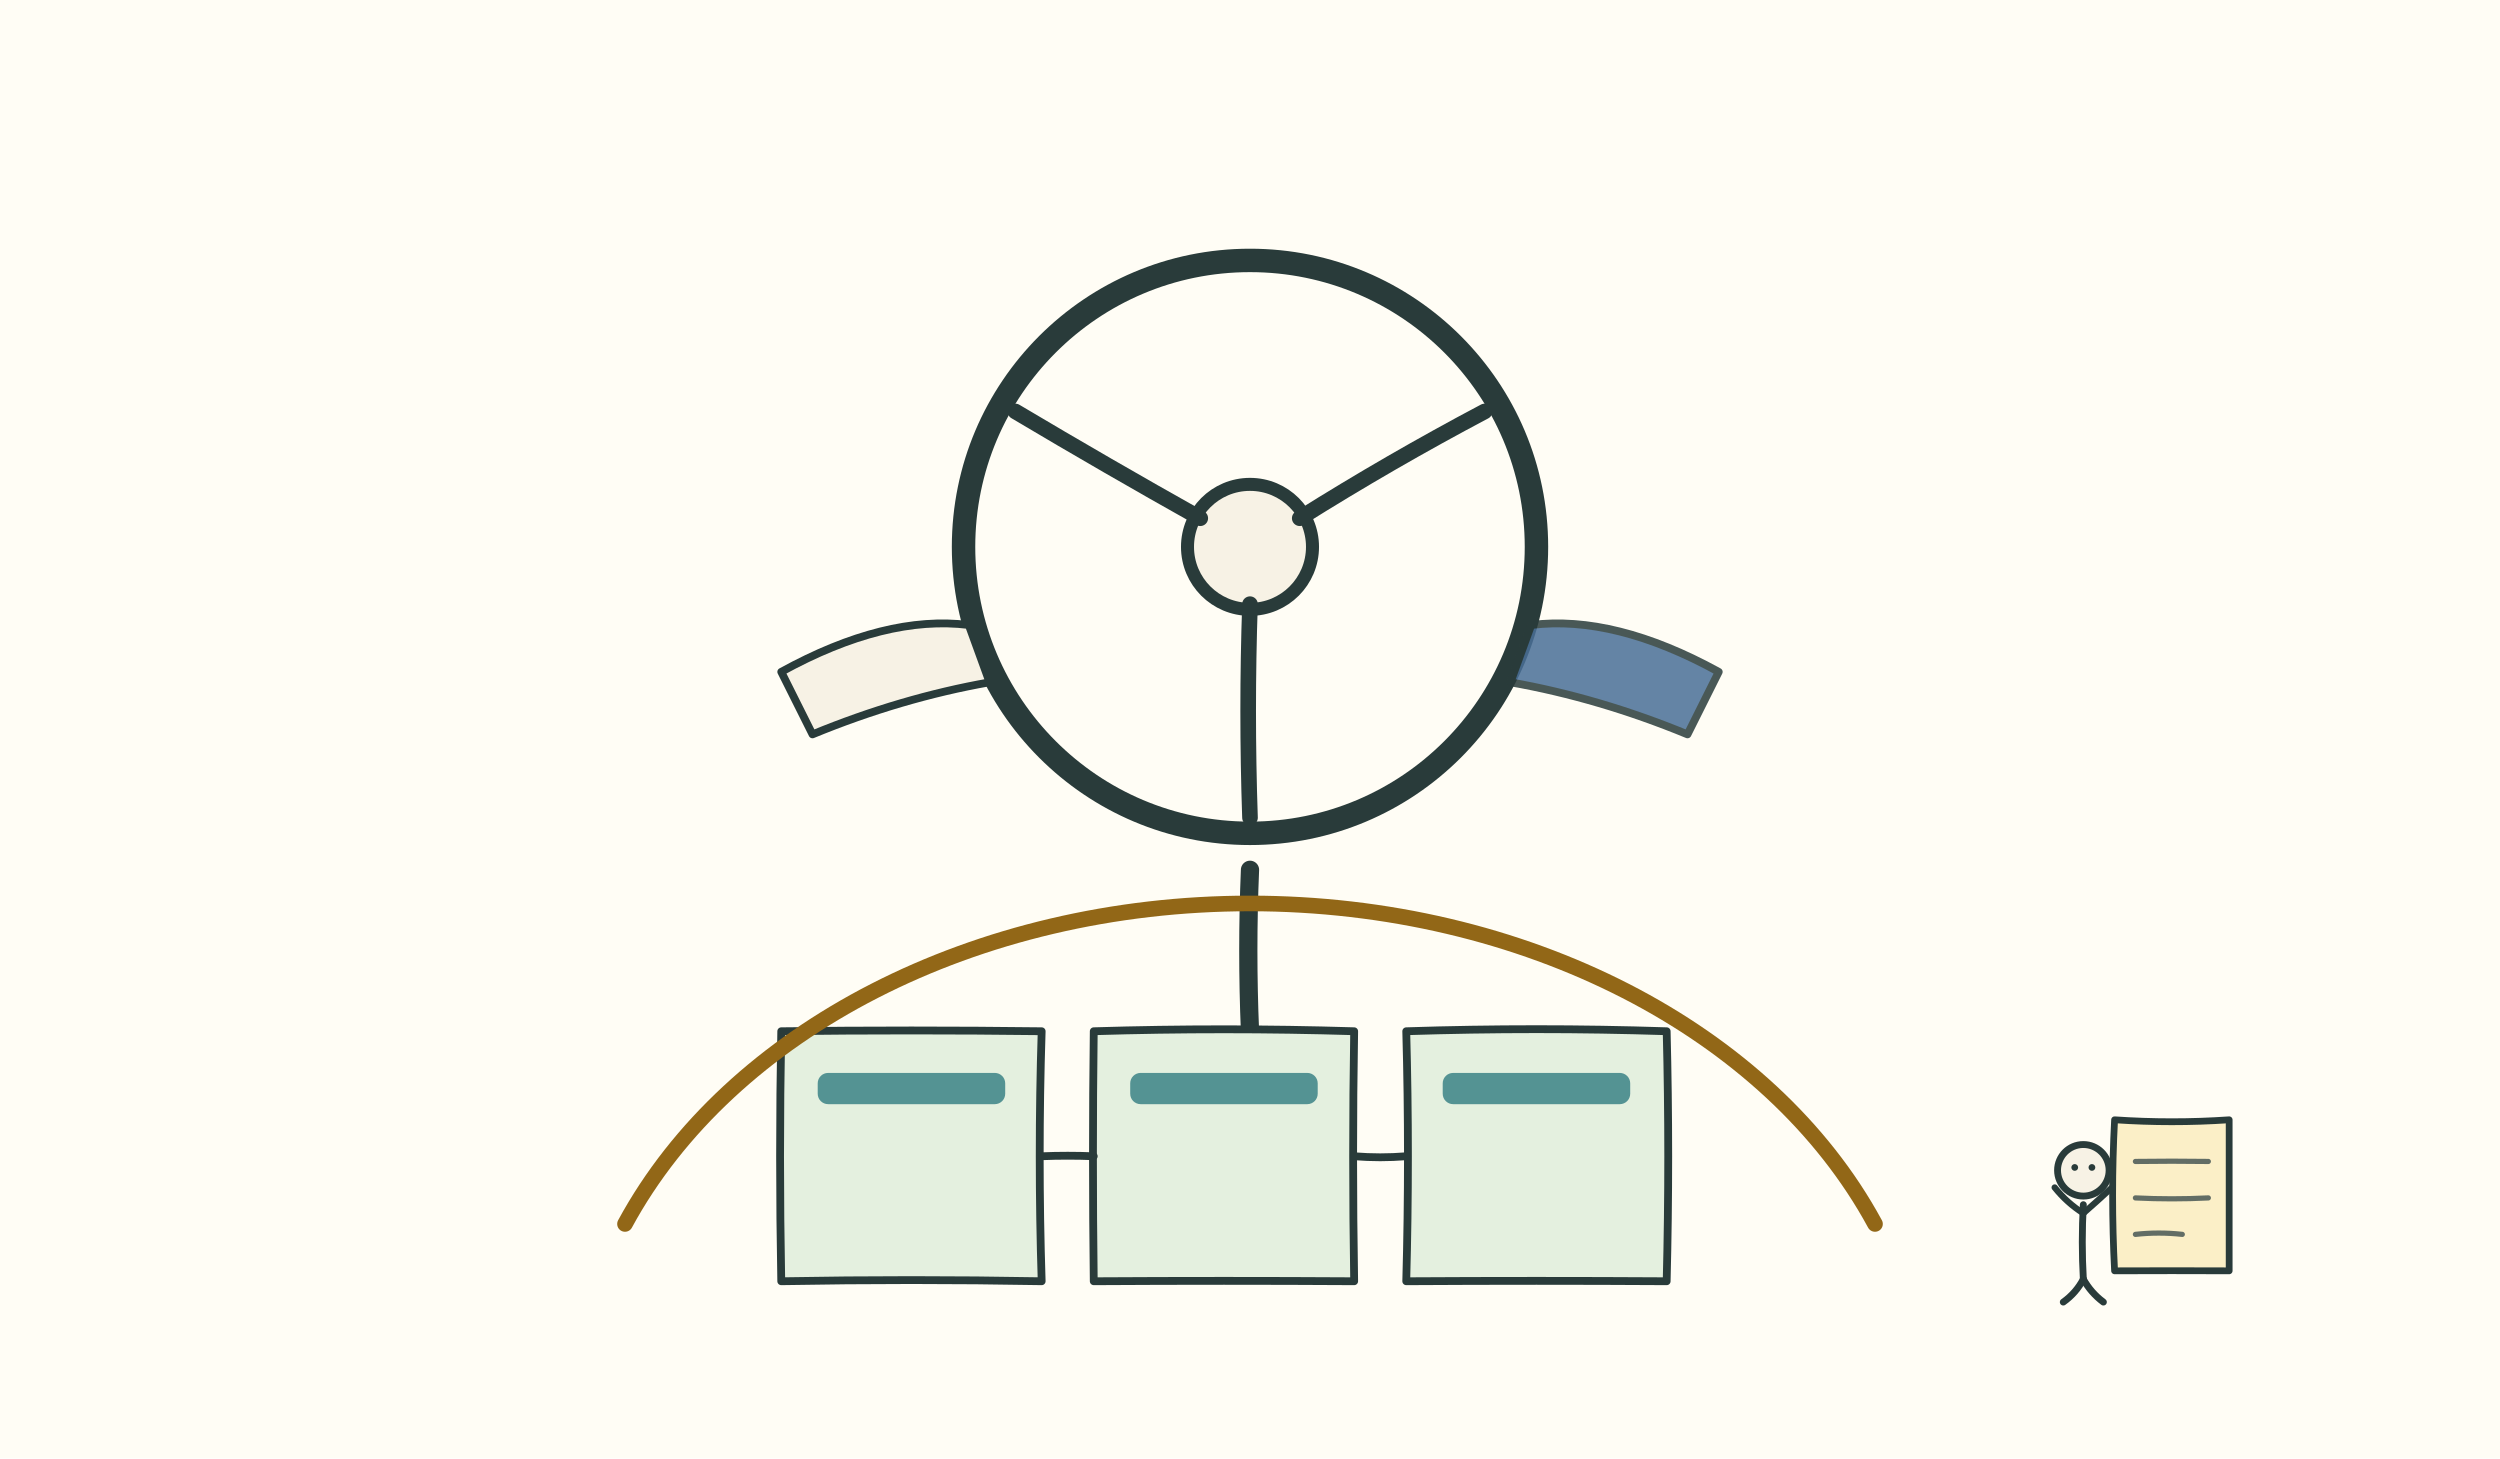
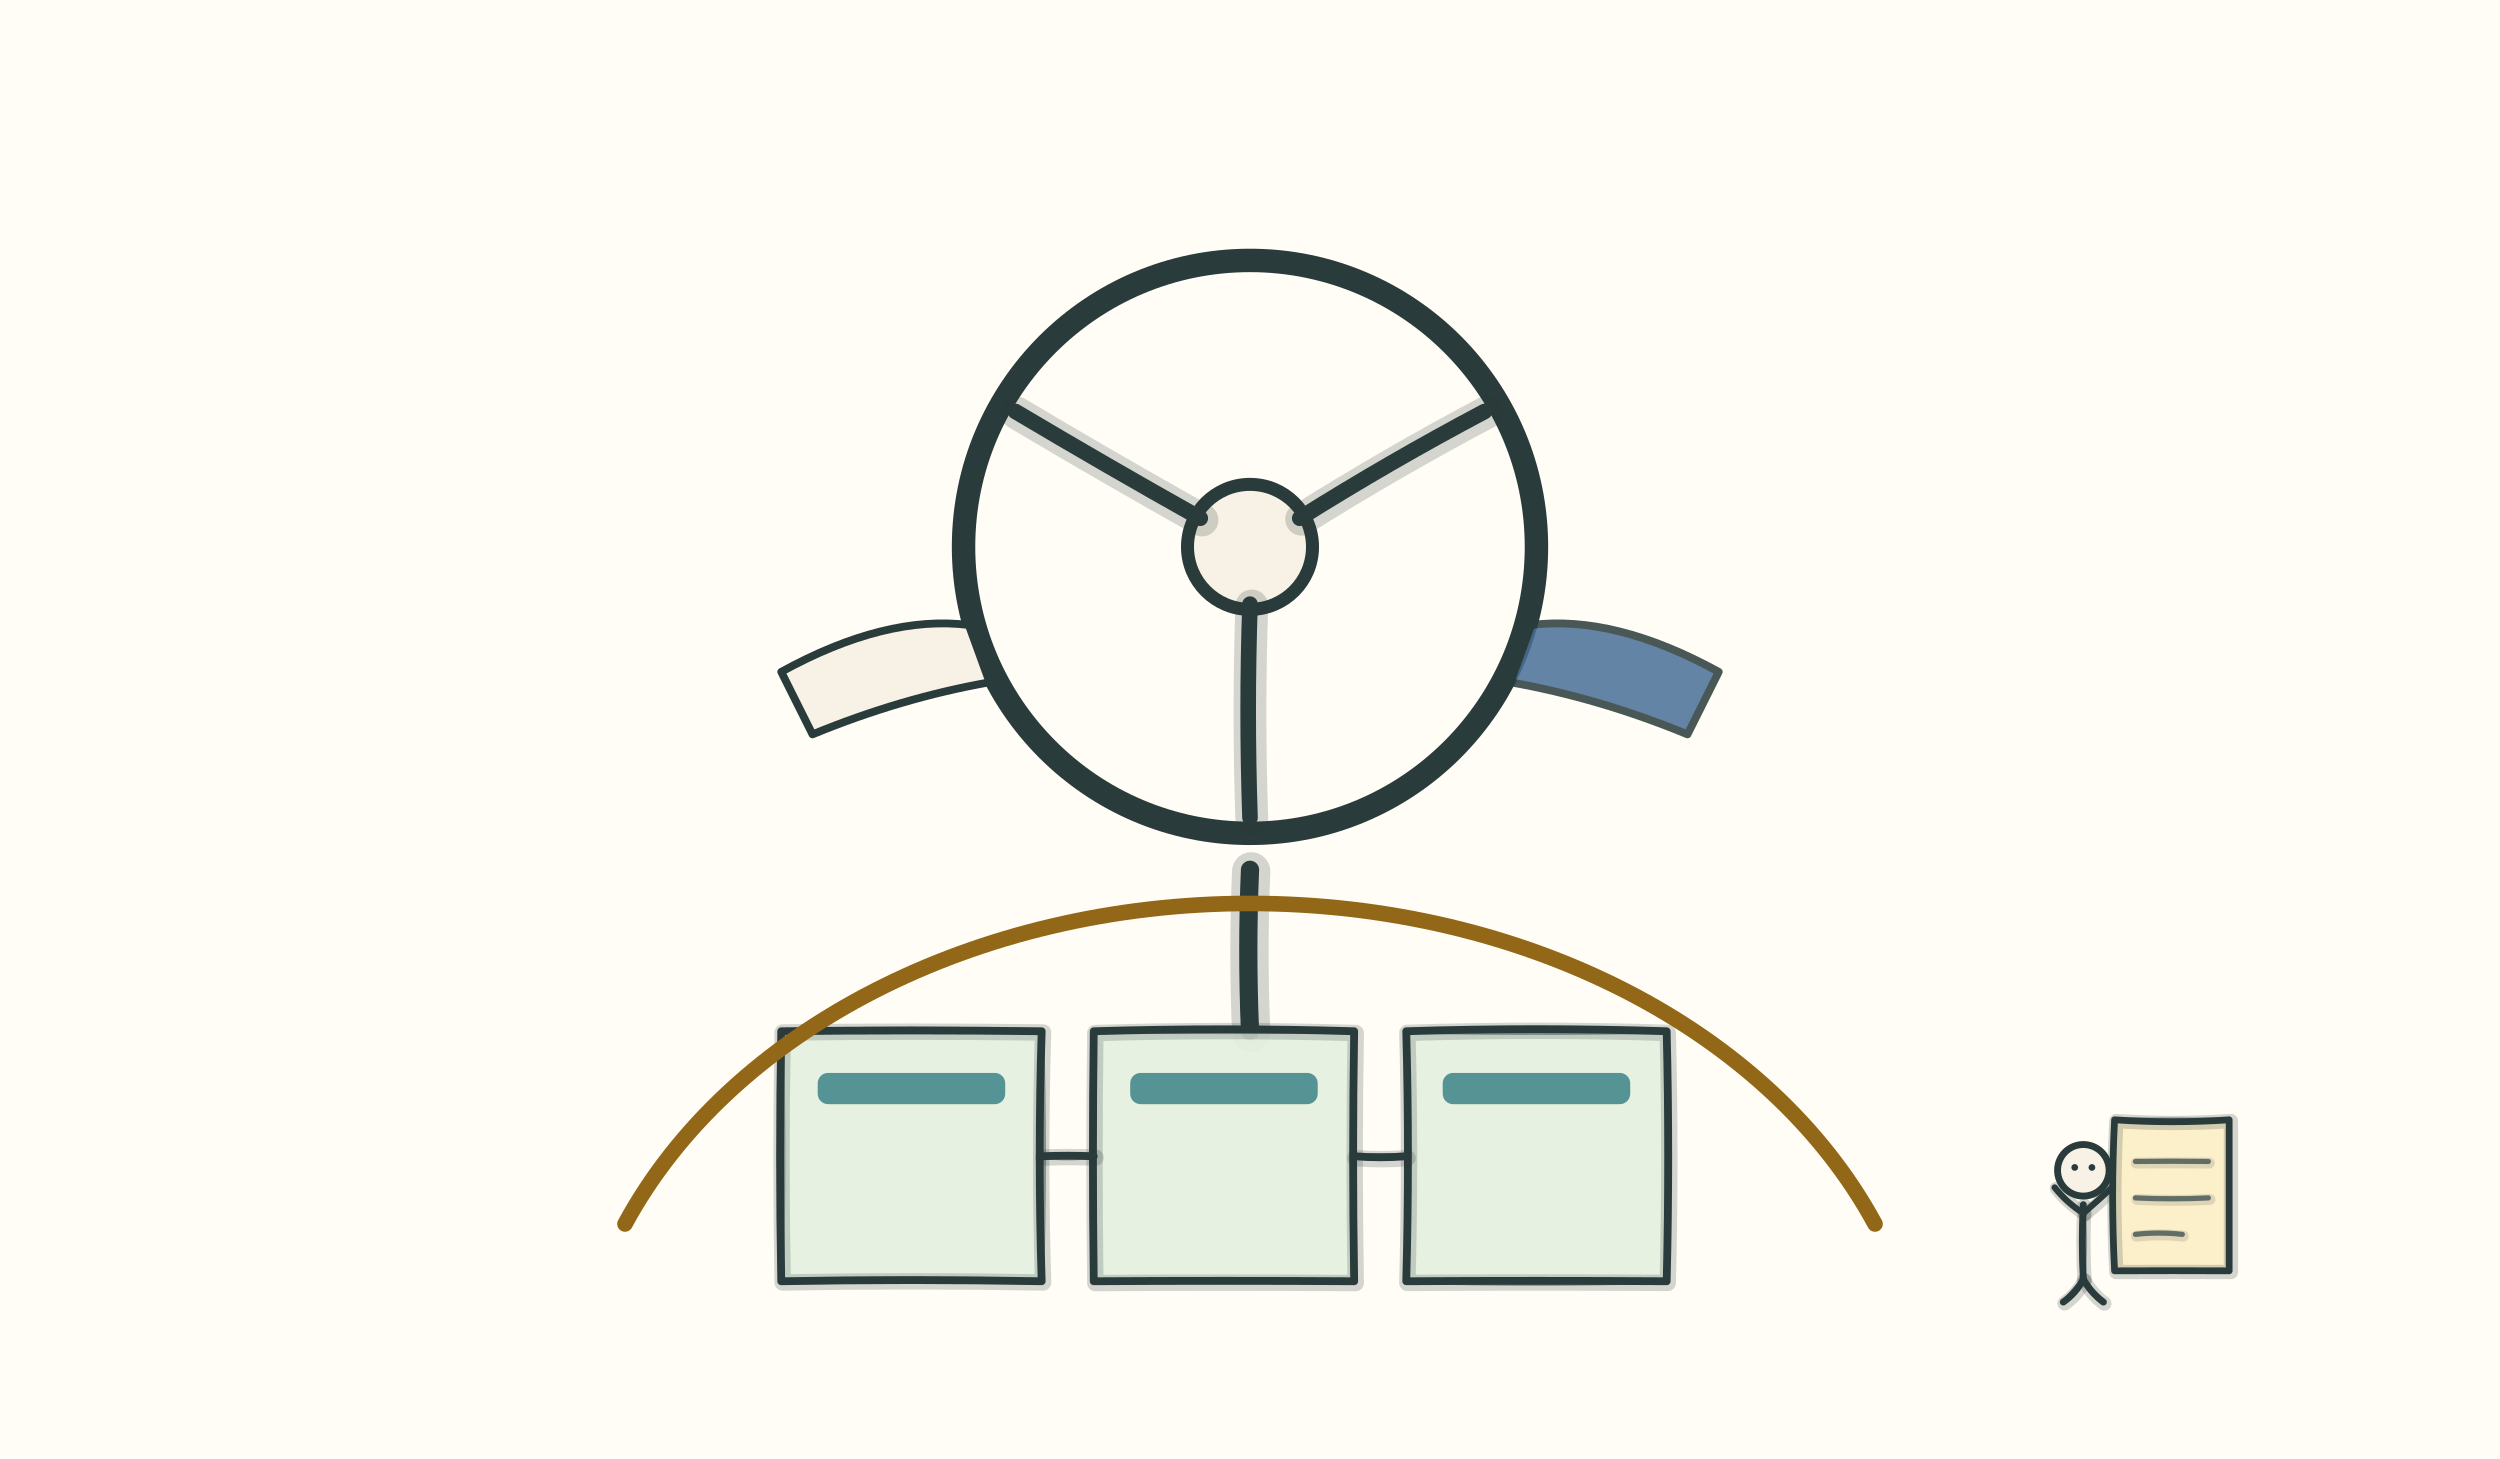
<svg xmlns="http://www.w3.org/2000/svg" viewBox="0 0 960 560" role="img" aria-labelledby="title desc">
  <defs>
    <pattern id="hatch-ink" width="7.0" height="7.0" patternUnits="userSpaceOnUse" patternTransform="rotate(45)">
      <line x1="0" y1="0" x2="0" y2="7.0" stroke="#293b3a" stroke-width="1.1" />
    </pattern>
    <pattern id="hatch-blue" width="7.0" height="7.0" patternUnits="userSpaceOnUse" patternTransform="rotate(45)">
      <line x1="0" y1="0" x2="0" y2="7.0" stroke="#496e96" stroke-width="1.1" />
    </pattern>
    <pattern id="hatch-red" width="8" height="8" patternUnits="userSpaceOnUse" patternTransform="rotate(45)">
      <line x1="0" y1="0" x2="0" y2="8" stroke="#b84745" stroke-width="1.1" />
    </pattern>
  </defs>
  <rect x="0" y="0" width="960" height="560" fill="#fffdf5" />
  <circle cx="480" cy="210" r="110" fill="none" stroke="#293b3a" stroke-width="9" />
  <circle cx="480" cy="210" r="24" fill="#f7f2e5" stroke="#293b3a" stroke-width="5" />
+   <path d="M 480.0 232.0 Q 478.6 273.0 480.0 314.0" fill="none" stroke="#293b3a" stroke-width="12.6" stroke-opacity="0.2" stroke-linecap="round" stroke-linejoin="round" transform="translate(0.69 0.67)" />
+   <path d="M 480.0 232.0 Q 479.2 273.0 480.0 314.0" fill="none" stroke="#293b3a" stroke-width="3.7" stroke-opacity="0.42" stroke-linecap="round" stroke-linejoin="round" />
  <path d="M 480.0 232.0 Q 478.6 273.0 480.0 314.0" fill="none" stroke="#293b3a" stroke-width="6" stroke-linecap="round" stroke-linejoin="round" />
+   <path d="M 460.9 199.0 Q 425.2 179.0 389.9 158.0" fill="none" stroke="#293b3a" stroke-width="12.6" stroke-opacity="0.2" stroke-linecap="round" stroke-linejoin="round" transform="translate(0.67 0.68)" />
+   <path d="M 460.9 199.0 Q 425.6 178.2 389.9 158.0" fill="none" stroke="#293b3a" stroke-width="3.7" stroke-opacity="0.42" stroke-linecap="round" stroke-linejoin="round" />
  <path d="M 460.9 199.0 Q 425.2 179.0 389.9 158.0" fill="none" stroke="#293b3a" stroke-width="6" stroke-linecap="round" stroke-linejoin="round" />
+   <path d="M 499.1 199.0 Q 533.8 177.2 570.1 158.0" fill="none" stroke="#293b3a" stroke-width="12.6" stroke-opacity="0.2" stroke-linecap="round" stroke-linejoin="round" transform="translate(0.73 0.39)" />
+   <path d="M 499.1 199.0 Q 534.2 177.8 570.1 158.0" fill="none" stroke="#293b3a" stroke-width="3.7" stroke-opacity="0.42" stroke-linecap="round" stroke-linejoin="round" />
  <path d="M 499.1 199.0 Q 533.8 177.2 570.1 158.0" fill="none" stroke="#293b3a" stroke-width="6" stroke-linecap="round" stroke-linejoin="round" />
  <path d="M 300 258 Q 340 236 372 240 L 380 262 Q 346 268 312 282 Z" fill="#f7f2e5" stroke="#293b3a" stroke-width="3" stroke-linejoin="round" />
  <path d="M 660 258 Q 620 236 588 240 L 580 262 Q 614 268 648 282 Z" fill="#496e96" stroke="#293b3a" stroke-width="3" stroke-linejoin="round" opacity="0.85" />
+   <path d="M 480.0 334.0 Q 478.7 365.0 480.0 396.0" fill="none" stroke="#293b3a" stroke-width="14.7" stroke-opacity="0.2" stroke-linecap="round" stroke-linejoin="round" transform="translate(0.45 0.59)" />
+   <path d="M 480.0 334.0 Q 480.1 365.0 480.0 396.0" fill="none" stroke="#293b3a" stroke-width="4.3" stroke-opacity="0.42" stroke-linecap="round" stroke-linejoin="round" />
  <path d="M 480.0 334.0 Q 478.7 365.0 480.0 396.0" fill="none" stroke="#293b3a" stroke-width="7" stroke-linecap="round" stroke-linejoin="round" />
-   <path d="M 300.0 396.0 Q 350.0 395.4 400.0 396.0 Q 398.5 444.0 400.0 492.0 Q 350.0 491.1 300.0 492.0 Q 299.1 444.0 300.0 396.0" fill="#e4f0df" stroke="#293b3a" stroke-width="3" stroke-linecap="round" stroke-linejoin="round" />
+   <path d="M 300.0 396.0 Q 350.0 395.4 400.0 396.0 Q 398.5 444.0 400.0 492.0 Q 350.0 491.1 300.0 492.0 Q 299.1 444.0 300.0 396.0" fill="#e4f0df" opacity="0.45" transform="translate(0.44 -0.80)" />
+   <path d="M 300.0 396.0 Q 350.0 395.4 400.0 396.0 Q 398.5 444.0 400.0 492.0 Q 350.0 491.1 300.0 492.0 Q 299.1 444.0 300.0 396.0" fill="#e4f0df" opacity="0.85" />
+   <path d="M 300.0 396.0 Q 350.0 395.4 400.0 396.0 Q 398.5 444.0 400.0 492.0 Q 350.0 491.1 300.0 492.0 Q 299.1 444.0 300.0 396.0" fill="none" stroke="#293b3a" stroke-width="6.3" stroke-opacity="0.2" stroke-linecap="round" stroke-linejoin="round" transform="translate(0.55 0.47)" />
+   <path d="M 300.0 396.0 Q 350.0 394.3 400.0 396.0 Q 401.5 444.0 400.0 492.0 Q 350.0 490.2 300.0 492.0 Q 301.3 444.0 300.0 396.0" fill="none" stroke="#293b3a" stroke-width="1.9" stroke-opacity="0.42" stroke-linecap="round" stroke-linejoin="round" />
+   <path d="M 300.0 396.0 Q 350.0 395.4 400.0 396.0 Q 398.5 444.0 400.0 492.0 Q 350.0 491.1 300.0 492.0 Q 299.1 444.0 300.0 396.0" fill="none" stroke="#293b3a" stroke-width="3" stroke-linecap="round" stroke-linejoin="round" />
  <rect x="314" y="412" width="72" height="12" rx="4" fill="#176b73" opacity="0.7" />
-   <path d="M 420.0 396.0 Q 470.0 394.5 520.0 396.0 Q 519.2 444.0 520.0 492.0 Q 470.0 491.7 420.0 492.0 Q 419.4 444.0 420.0 396.0" fill="#e4f0df" stroke="#293b3a" stroke-width="3" stroke-linecap="round" stroke-linejoin="round" />
+   <path d="M 420.0 396.0 Q 470.0 394.5 520.0 396.0 Q 519.2 444.0 520.0 492.0 Q 470.0 491.7 420.0 492.0 Q 419.4 444.0 420.0 396.0" fill="#e4f0df" opacity="0.45" transform="translate(-0.07 -0.44)" />
+   <path d="M 420.0 396.0 Q 470.0 394.5 520.0 396.0 Q 519.2 444.0 520.0 492.0 Q 470.0 491.7 420.0 492.0 Q 419.4 444.0 420.0 396.0" fill="#e4f0df" opacity="0.85" />
+   <path d="M 420.0 396.0 Q 470.0 394.5 520.0 396.0 Q 519.2 444.0 520.0 492.0 Q 470.0 491.7 420.0 492.0 Q 419.4 444.0 420.0 396.0" fill="none" stroke="#293b3a" stroke-width="6.3" stroke-opacity="0.2" stroke-linecap="round" stroke-linejoin="round" transform="translate(0.60 0.69)" />
+   <path d="M 420.0 396.0 Q 470.0 396.3 520.0 396.0 Q 519.5 444.0 520.0 492.0 Q 470.0 491.7 420.0 492.0 Q 418.2 444.0 420.0 396.0" fill="none" stroke="#293b3a" stroke-width="1.9" stroke-opacity="0.42" stroke-linecap="round" stroke-linejoin="round" />
+   <path d="M 420.0 396.0 Q 470.0 394.5 520.0 396.0 Q 519.2 444.0 520.0 492.0 Q 470.0 491.7 420.0 492.0 Q 419.4 444.0 420.0 396.0" fill="none" stroke="#293b3a" stroke-width="3" stroke-linecap="round" stroke-linejoin="round" />
  <rect x="434" y="412" width="72" height="12" rx="4" fill="#176b73" opacity="0.7" />
-   <path d="M 540.0 396.0 Q 590.0 394.4 640.0 396.0 Q 641.2 444.0 640.0 492.0 Q 590.0 491.7 540.0 492.0 Q 541.3 444.0 540.0 396.0" fill="#e4f0df" stroke="#293b3a" stroke-width="3" stroke-linecap="round" stroke-linejoin="round" />
+   <path d="M 540.0 396.0 Q 590.0 394.4 640.0 396.0 Q 641.2 444.0 640.0 492.0 Q 590.0 491.7 540.0 492.0 Q 541.3 444.0 540.0 396.0" fill="#e4f0df" opacity="0.45" transform="translate(-0.38 -0.37)" />
+   <path d="M 540.0 396.0 Q 590.0 394.4 640.0 396.0 Q 641.2 444.0 640.0 492.0 Q 590.0 491.7 540.0 492.0 Q 541.3 444.0 540.0 396.0" fill="#e4f0df" opacity="0.85" />
+   <path d="M 540.0 396.0 Q 590.0 394.4 640.0 396.0 Q 641.2 444.0 640.0 492.0 Q 590.0 491.7 540.0 492.0 Q 541.3 444.0 540.0 396.0" fill="none" stroke="#293b3a" stroke-width="6.3" stroke-opacity="0.2" stroke-linecap="round" stroke-linejoin="round" transform="translate(0.42 0.63)" />
+   <path d="M 540.0 396.0 Q 590.0 397.0 640.0 396.0 Q 640.3 444.0 640.0 492.0 Q 590.0 493.7 540.0 492.0 Q 540.5 444.0 540.0 396.0" fill="none" stroke="#293b3a" stroke-width="1.9" stroke-opacity="0.42" stroke-linecap="round" stroke-linejoin="round" />
+   <path d="M 540.0 396.0 Q 590.0 394.4 640.0 396.0 Q 641.2 444.0 640.0 492.0 Q 590.0 491.7 540.0 492.0 Q 541.3 444.0 540.0 396.0" fill="none" stroke="#293b3a" stroke-width="3" stroke-linecap="round" stroke-linejoin="round" />
  <rect x="554" y="412" width="72" height="12" rx="4" fill="#176b73" opacity="0.7" />
+   <path d="M 400.0 444.0 Q 410.0 443.6 420.0 444.0" fill="none" stroke="#293b3a" stroke-width="6.3" stroke-opacity="0.2" stroke-linecap="round" stroke-linejoin="round" transform="translate(0.67 0.52)" />
+   <path d="M 400.0 444.0 Q 410.0 445.3 420.0 444.0" fill="none" stroke="#293b3a" stroke-width="1.9" stroke-opacity="0.42" stroke-linecap="round" stroke-linejoin="round" />
  <path d="M 400.0 444.0 Q 410.0 443.6 420.0 444.0" fill="none" stroke="#293b3a" stroke-width="3" stroke-linecap="round" stroke-linejoin="round" />
+   <path d="M 520.0 444.0 Q 530.0 444.8 540.0 444.0" fill="none" stroke="#293b3a" stroke-width="6.3" stroke-opacity="0.2" stroke-linecap="round" stroke-linejoin="round" transform="translate(0.47 0.73)" />
+   <path d="M 520.0 444.0 Q 530.0 443.4 540.0 444.0" fill="none" stroke="#293b3a" stroke-width="1.9" stroke-opacity="0.42" stroke-linecap="round" stroke-linejoin="round" />
  <path d="M 520.0 444.0 Q 530.0 444.8 540.0 444.0" fill="none" stroke="#293b3a" stroke-width="3" stroke-linecap="round" stroke-linejoin="round" />
  <path d="M 240 470 A 260 200 0 0 1 720 470" fill="none" stroke="#926717" stroke-width="6" stroke-linecap="round" />
  <circle cx="800.0" cy="449.4" r="9.9" fill="#f7f2e5" stroke="#293b3a" stroke-width="2.64" />
  <circle cx="796.7" cy="448.3" r="1.3" fill="#293b3a" />
  <circle cx="803.3" cy="448.3" r="1.3" fill="#293b3a" />
+   <path d="M 800.0 491.2 Q 799.2 476.9 800.0 462.6" fill="none" stroke="#293b3a" stroke-width="5.5" stroke-opacity="0.2" stroke-linecap="round" stroke-linejoin="round" transform="translate(0.44 0.45)" />
+   <path d="M 800.0 491.2 Q 801.3 476.9 800.0 462.6" fill="none" stroke="#293b3a" stroke-width="1.6" stroke-opacity="0.42" stroke-linecap="round" stroke-linejoin="round" />
  <path d="M 800.0 491.2 Q 799.2 476.9 800.0 462.6" fill="none" stroke="#293b3a" stroke-width="2.64" stroke-linecap="round" stroke-linejoin="round" />
+   <path d="M 800.0 465.9 Q 805.6 461.0 811.0 456.0" fill="none" stroke="#293b3a" stroke-width="5.1" stroke-opacity="0.2" stroke-linecap="round" stroke-linejoin="round" transform="translate(0.53 0.69)" />
+   <path d="M 800.0 465.9 Q 805.2 460.6 811.0 456.0" fill="none" stroke="#293b3a" stroke-width="1.5" stroke-opacity="0.42" stroke-linecap="round" stroke-linejoin="round" />
  <path d="M 800.0 465.9 Q 805.6 461.0 811.0 456.0" fill="none" stroke="#293b3a" stroke-width="2.42" stroke-linecap="round" stroke-linejoin="round" />
+   <path d="M 800.0 465.9 Q 793.7 461.9 789.0 456.0" fill="none" stroke="#293b3a" stroke-width="5.1" stroke-opacity="0.2" stroke-linecap="round" stroke-linejoin="round" transform="translate(0.66 0.38)" />
+   <path d="M 800.0 465.9 Q 793.7 461.9 789.0 456.0" fill="none" stroke="#293b3a" stroke-width="1.5" stroke-opacity="0.42" stroke-linecap="round" stroke-linejoin="round" />
  <path d="M 800.0 465.9 Q 793.7 461.9 789.0 456.0" fill="none" stroke="#293b3a" stroke-width="2.42" stroke-linecap="round" stroke-linejoin="round" />
+   <path d="M 800.0 491.2 Q 802.9 496.4 807.7 500.0" fill="none" stroke="#293b3a" stroke-width="5.5" stroke-opacity="0.2" stroke-linecap="round" stroke-linejoin="round" transform="translate(0.37 0.56)" />
+   <path d="M 800.0 491.2 Q 802.9 496.4 807.7 500.0" fill="none" stroke="#293b3a" stroke-width="1.6" stroke-opacity="0.42" stroke-linecap="round" stroke-linejoin="round" />
  <path d="M 800.0 491.2 Q 802.9 496.4 807.7 500.0" fill="none" stroke="#293b3a" stroke-width="2.64" stroke-linecap="round" stroke-linejoin="round" />
+   <path d="M 800.0 491.2 Q 797.2 496.5 792.3 500.0" fill="none" stroke="#293b3a" stroke-width="5.5" stroke-opacity="0.2" stroke-linecap="round" stroke-linejoin="round" transform="translate(0.50 0.48)" />
+   <path d="M 800.0 491.2 Q 796.1 495.5 792.3 500.0" fill="none" stroke="#293b3a" stroke-width="1.6" stroke-opacity="0.42" stroke-linecap="round" stroke-linejoin="round" />
  <path d="M 800.0 491.2 Q 797.2 496.5 792.3 500.0" fill="none" stroke="#293b3a" stroke-width="2.64" stroke-linecap="round" stroke-linejoin="round" />
-   <path d="M 812.0 430.0 Q 834.0 431.5 856.0 430.0 Q 856.0 459.0 856.0 488.0 Q 834.0 487.9 812.0 488.0 Q 810.5 459.0 812.0 430.0" fill="#fbefc7" stroke="#293b3a" stroke-width="2.6" stroke-linecap="round" stroke-linejoin="round" />
+   <path d="M 812.0 430.0 Q 834.0 431.5 856.0 430.0 Q 856.0 459.0 856.0 488.0 Q 834.0 487.9 812.0 488.0 Q 810.5 459.0 812.0 430.0" fill="#fbefc7" opacity="0.45" transform="translate(-0.21 -0.69)" />
+   <path d="M 812.0 430.0 Q 834.0 431.5 856.0 430.0 Q 856.0 459.0 856.0 488.0 Q 834.0 487.9 812.0 488.0 Q 810.5 459.0 812.0 430.0" fill="#fbefc7" opacity="0.85" />
+   <path d="M 812.0 430.0 Q 834.0 431.5 856.0 430.0 Q 856.0 459.0 856.0 488.0 Q 834.0 487.9 812.0 488.0 Q 810.5 459.0 812.0 430.0" fill="none" stroke="#293b3a" stroke-width="5.5" stroke-opacity="0.2" stroke-linecap="round" stroke-linejoin="round" transform="translate(0.67 0.47)" />
+   <path d="M 812.0 430.0 Q 834.0 429.7 856.0 430.0 Q 855.3 459.0 856.0 488.0 Q 834.0 487.8 812.0 488.0 Q 811.5 459.0 812.0 430.0" fill="none" stroke="#293b3a" stroke-width="1.6" stroke-opacity="0.42" stroke-linecap="round" stroke-linejoin="round" />
+   <path d="M 812.0 430.0 Q 834.0 431.5 856.0 430.0 Q 856.0 459.0 856.0 488.0 Q 834.0 487.9 812.0 488.0 Q 810.5 459.0 812.0 430.0" fill="none" stroke="#293b3a" stroke-width="2.6" stroke-linecap="round" stroke-linejoin="round" />
+   <path d="M 820.0 446.0 Q 834.0 445.8 848.0 446.0" fill="none" stroke="#626d65" stroke-width="4.2" stroke-opacity="0.2" stroke-linecap="round" stroke-linejoin="round" transform="translate(0.36 0.63)" />
+   <path d="M 820.0 446.0 Q 834.0 446.4 848.0 446.0" fill="none" stroke="#626d65" stroke-width="1.2" stroke-opacity="0.42" stroke-linecap="round" stroke-linejoin="round" />
  <path d="M 820.0 446.0 Q 834.0 445.8 848.0 446.0" fill="none" stroke="#626d65" stroke-width="2" stroke-linecap="round" stroke-linejoin="round" />
+   <path d="M 820.0 460.0 Q 834.0 460.7 848.0 460.0" fill="none" stroke="#626d65" stroke-width="4.2" stroke-opacity="0.2" stroke-linecap="round" stroke-linejoin="round" transform="translate(0.63 0.59)" />
+   <path d="M 820.0 460.0 Q 834.0 459.8 848.0 460.0" fill="none" stroke="#626d65" stroke-width="1.2" stroke-opacity="0.42" stroke-linecap="round" stroke-linejoin="round" />
  <path d="M 820.0 460.0 Q 834.0 460.7 848.0 460.0" fill="none" stroke="#626d65" stroke-width="2" stroke-linecap="round" stroke-linejoin="round" />
+   <path d="M 820.0 474.0 Q 829.0 473.0 838.0 474.0" fill="none" stroke="#626d65" stroke-width="4.2" stroke-opacity="0.2" stroke-linecap="round" stroke-linejoin="round" transform="translate(0.37 0.70)" />
+   <path d="M 820.0 474.0 Q 829.0 473.4 838.0 474.0" fill="none" stroke="#626d65" stroke-width="1.2" stroke-opacity="0.42" stroke-linecap="round" stroke-linejoin="round" />
  <path d="M 820.0 474.0 Q 829.0 473.0 838.0 474.0" fill="none" stroke="#626d65" stroke-width="2" stroke-linecap="round" stroke-linejoin="round" />
</svg>
